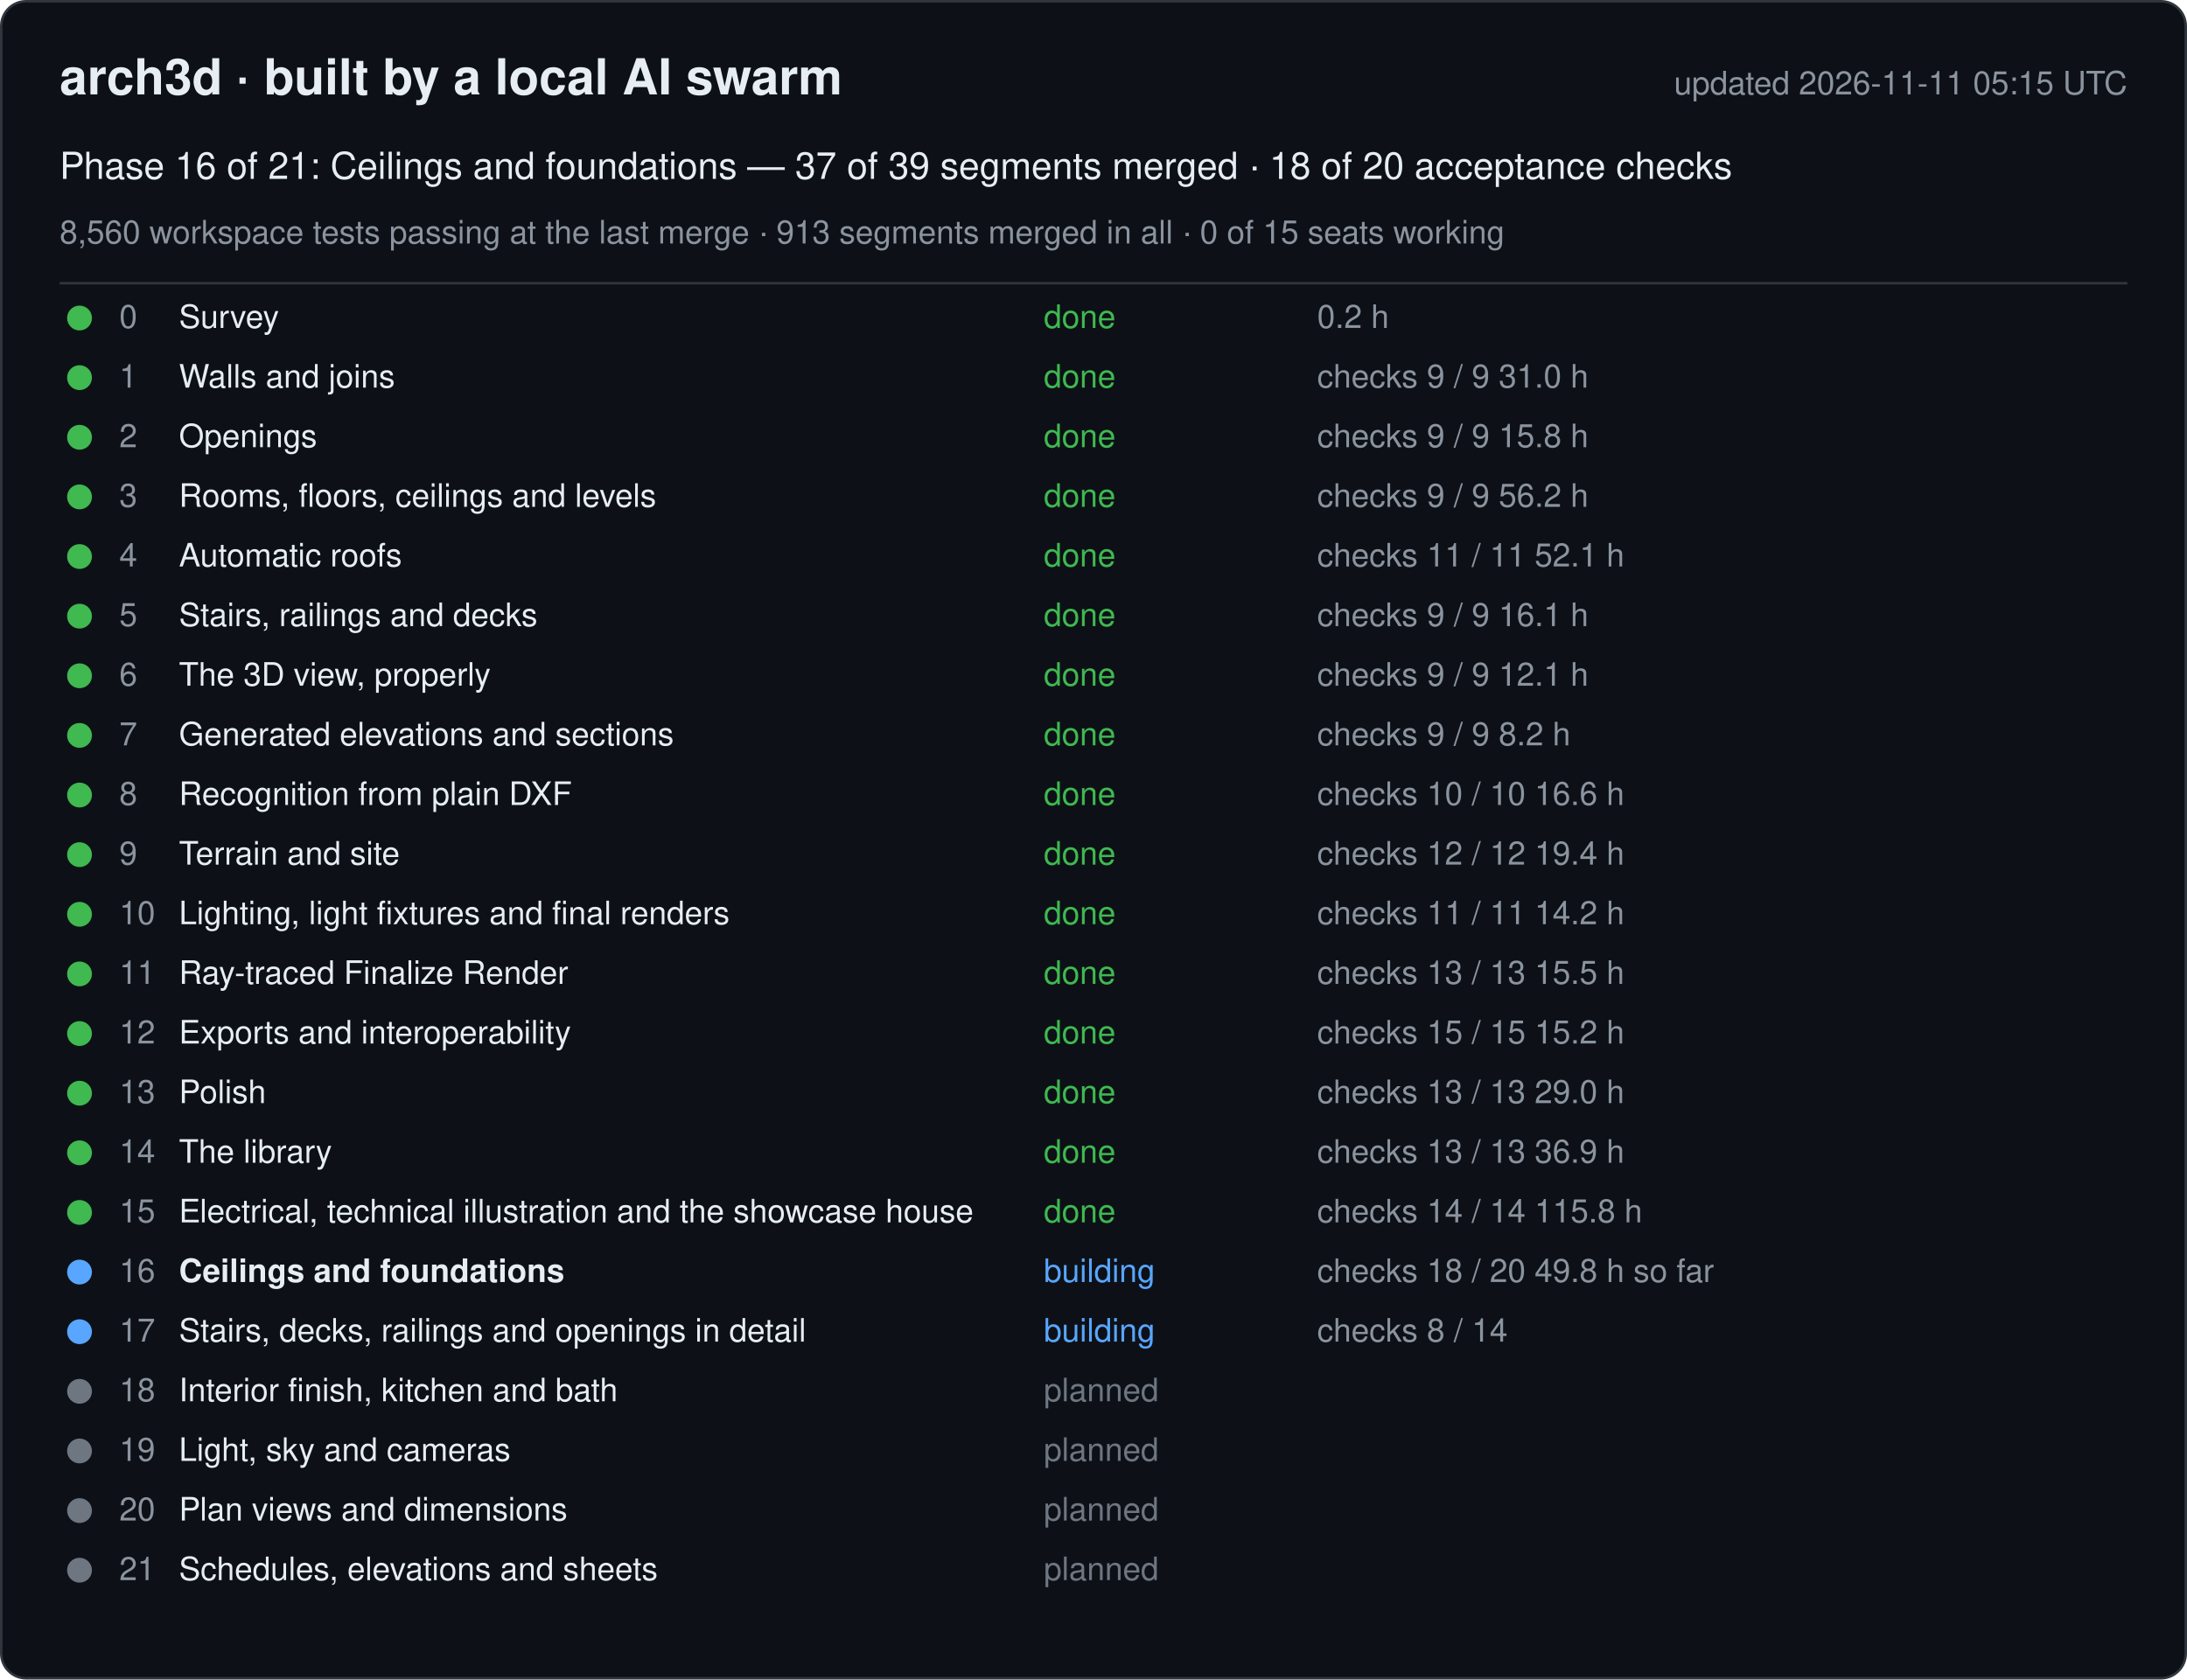
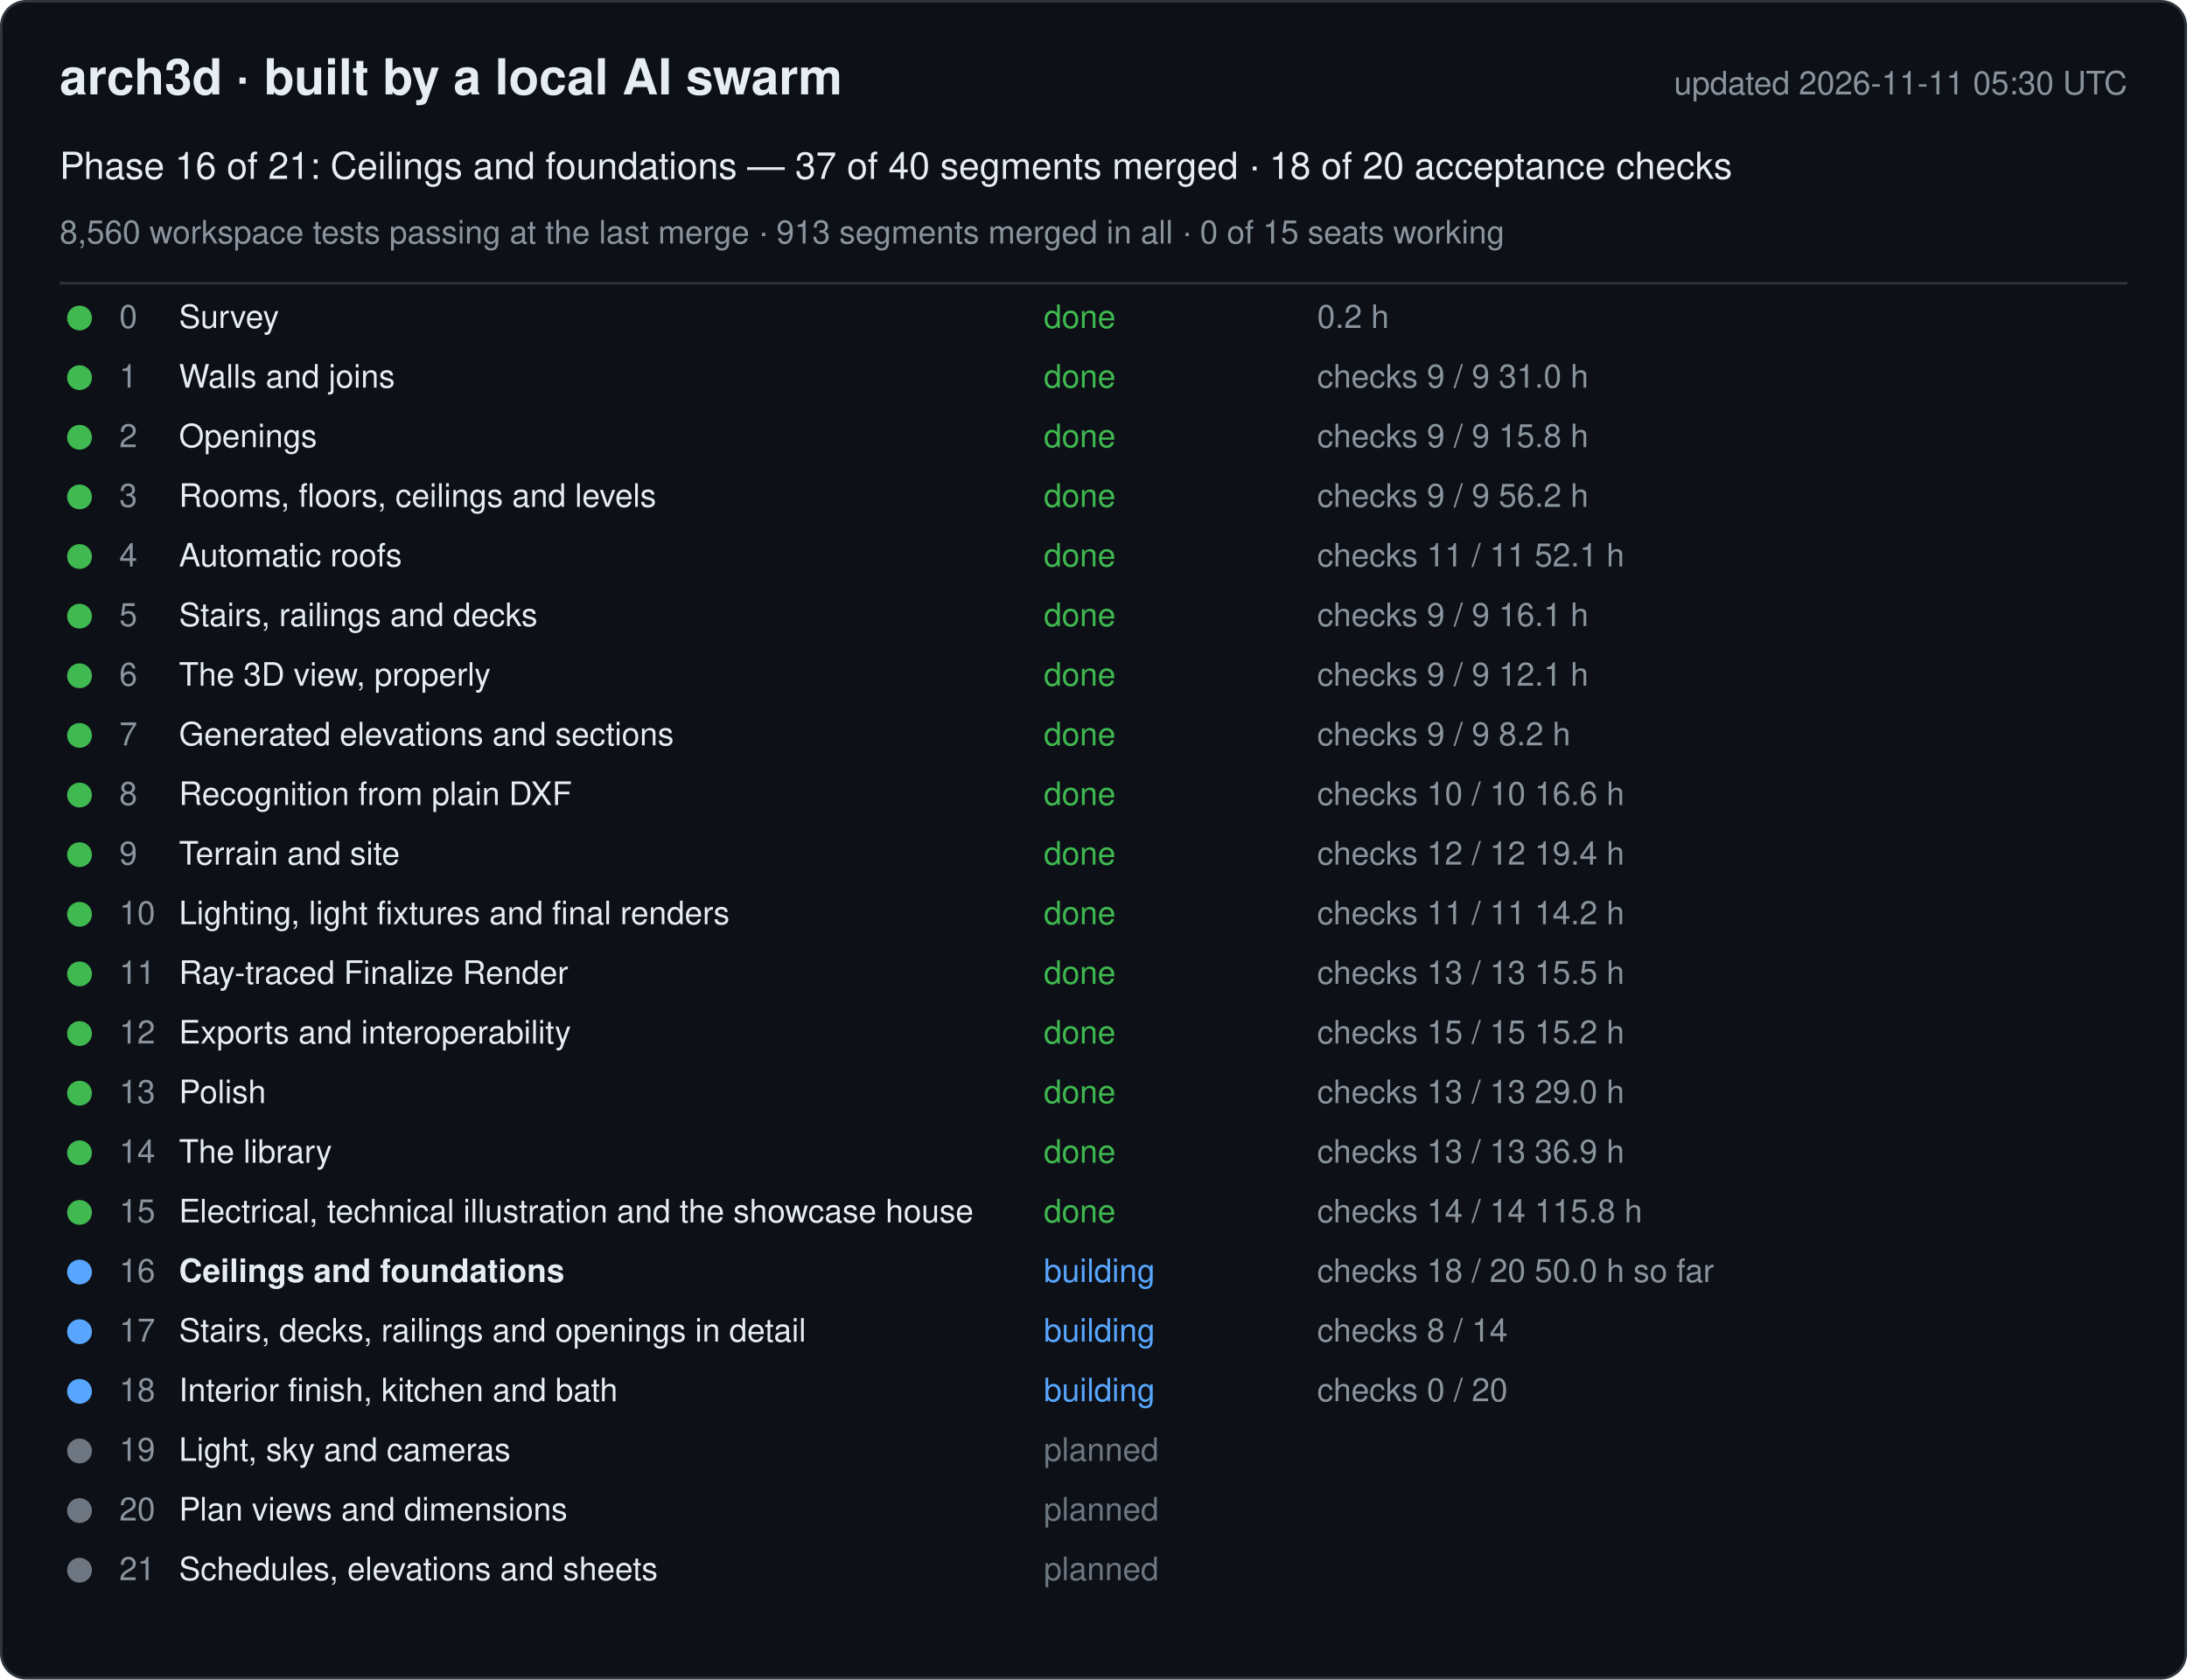
<svg xmlns="http://www.w3.org/2000/svg" width="880" height="676" viewBox="0 0 880 676" font-family="-apple-system, Segoe UI, Helvetica, Arial, sans-serif">
  <rect x="0.5" y="0.5" width="879" height="675" rx="10" fill="#0d1117" stroke="#30363d" />
  <text x="24" y="38" font-size="20" font-weight="600" fill="#e6edf3">arch3d · built by a local AI swarm</text>
-   <text x="856" y="38" font-size="13" fill="#8b949e" text-anchor="end">updated 2026-11-11 05:15 UTC</text>
-   <text x="24" y="72" font-size="15" fill="#e6edf3">Phase 16 of 21: Ceilings and foundations — 37 of 39 segments merged · 18 of 20 acceptance checks</text>
+   <text x="856" y="38" font-size="13" fill="#8b949e" text-anchor="end">updated 2026-11-11 05:30 UTC</text>
+   <text x="24" y="72" font-size="15" fill="#e6edf3">Phase 16 of 21: Ceilings and foundations — 37 of 40 segments merged · 18 of 20 acceptance checks</text>
  <text x="24" y="98" font-size="13" fill="#8b949e">8,560 workspace tests passing at the last merge · 913 segments merged in all · 0 of 15 seats working</text>
  <line x1="24" y1="114" x2="856" y2="114" stroke="#30363d" />
  <g data-phase="0">
    <circle cx="32" cy="128" r="5" fill="#3fb950" />
    <text x="48" y="132" font-size="13" fill="#8b949e">0</text>
    <text x="72" y="132" font-size="13" fill="#e6edf3">Survey</text>
    <text x="420" y="132" font-size="13" fill="#3fb950">done</text>
    <text x="530" y="132" font-size="13" fill="#8b949e">0.2 h</text>
  </g>
  <g data-phase="1">
    <circle cx="32" cy="152" r="5" fill="#3fb950" />
    <text x="48" y="156" font-size="13" fill="#8b949e">1</text>
    <text x="72" y="156" font-size="13" fill="#e6edf3">Walls and joins</text>
    <text x="420" y="156" font-size="13" fill="#3fb950">done</text>
    <text x="530" y="156" font-size="13" fill="#8b949e">checks 9 / 9   31.0 h</text>
  </g>
  <g data-phase="2">
    <circle cx="32" cy="176" r="5" fill="#3fb950" />
    <text x="48" y="180" font-size="13" fill="#8b949e">2</text>
    <text x="72" y="180" font-size="13" fill="#e6edf3">Openings</text>
    <text x="420" y="180" font-size="13" fill="#3fb950">done</text>
    <text x="530" y="180" font-size="13" fill="#8b949e">checks 9 / 9   15.8 h</text>
  </g>
  <g data-phase="3">
    <circle cx="32" cy="200" r="5" fill="#3fb950" />
    <text x="48" y="204" font-size="13" fill="#8b949e">3</text>
    <text x="72" y="204" font-size="13" fill="#e6edf3">Rooms, floors, ceilings and levels</text>
    <text x="420" y="204" font-size="13" fill="#3fb950">done</text>
    <text x="530" y="204" font-size="13" fill="#8b949e">checks 9 / 9   56.2 h</text>
  </g>
  <g data-phase="4">
    <circle cx="32" cy="224" r="5" fill="#3fb950" />
    <text x="48" y="228" font-size="13" fill="#8b949e">4</text>
    <text x="72" y="228" font-size="13" fill="#e6edf3">Automatic roofs</text>
    <text x="420" y="228" font-size="13" fill="#3fb950">done</text>
    <text x="530" y="228" font-size="13" fill="#8b949e">checks 11 / 11   52.1 h</text>
  </g>
  <g data-phase="5">
    <circle cx="32" cy="248" r="5" fill="#3fb950" />
    <text x="48" y="252" font-size="13" fill="#8b949e">5</text>
    <text x="72" y="252" font-size="13" fill="#e6edf3">Stairs, railings and decks</text>
    <text x="420" y="252" font-size="13" fill="#3fb950">done</text>
    <text x="530" y="252" font-size="13" fill="#8b949e">checks 9 / 9   16.1 h</text>
  </g>
  <g data-phase="6">
    <circle cx="32" cy="272" r="5" fill="#3fb950" />
    <text x="48" y="276" font-size="13" fill="#8b949e">6</text>
    <text x="72" y="276" font-size="13" fill="#e6edf3">The 3D view, properly</text>
    <text x="420" y="276" font-size="13" fill="#3fb950">done</text>
    <text x="530" y="276" font-size="13" fill="#8b949e">checks 9 / 9   12.1 h</text>
  </g>
  <g data-phase="7">
    <circle cx="32" cy="296" r="5" fill="#3fb950" />
    <text x="48" y="300" font-size="13" fill="#8b949e">7</text>
    <text x="72" y="300" font-size="13" fill="#e6edf3">Generated elevations and sections</text>
    <text x="420" y="300" font-size="13" fill="#3fb950">done</text>
    <text x="530" y="300" font-size="13" fill="#8b949e">checks 9 / 9   8.2 h</text>
  </g>
  <g data-phase="8">
    <circle cx="32" cy="320" r="5" fill="#3fb950" />
    <text x="48" y="324" font-size="13" fill="#8b949e">8</text>
    <text x="72" y="324" font-size="13" fill="#e6edf3">Recognition from plain DXF</text>
    <text x="420" y="324" font-size="13" fill="#3fb950">done</text>
    <text x="530" y="324" font-size="13" fill="#8b949e">checks 10 / 10   16.6 h</text>
  </g>
  <g data-phase="9">
    <circle cx="32" cy="344" r="5" fill="#3fb950" />
    <text x="48" y="348" font-size="13" fill="#8b949e">9</text>
    <text x="72" y="348" font-size="13" fill="#e6edf3">Terrain and site</text>
    <text x="420" y="348" font-size="13" fill="#3fb950">done</text>
    <text x="530" y="348" font-size="13" fill="#8b949e">checks 12 / 12   19.4 h</text>
  </g>
  <g data-phase="10">
    <circle cx="32" cy="368" r="5" fill="#3fb950" />
    <text x="48" y="372" font-size="13" fill="#8b949e">10</text>
    <text x="72" y="372" font-size="13" fill="#e6edf3">Lighting, light fixtures and final renders</text>
    <text x="420" y="372" font-size="13" fill="#3fb950">done</text>
    <text x="530" y="372" font-size="13" fill="#8b949e">checks 11 / 11   14.2 h</text>
  </g>
  <g data-phase="11">
    <circle cx="32" cy="392" r="5" fill="#3fb950" />
    <text x="48" y="396" font-size="13" fill="#8b949e">11</text>
    <text x="72" y="396" font-size="13" fill="#e6edf3">Ray-traced Finalize Render</text>
    <text x="420" y="396" font-size="13" fill="#3fb950">done</text>
    <text x="530" y="396" font-size="13" fill="#8b949e">checks 13 / 13   15.5 h</text>
  </g>
  <g data-phase="12">
    <circle cx="32" cy="416" r="5" fill="#3fb950" />
    <text x="48" y="420" font-size="13" fill="#8b949e">12</text>
    <text x="72" y="420" font-size="13" fill="#e6edf3">Exports and interoperability</text>
    <text x="420" y="420" font-size="13" fill="#3fb950">done</text>
    <text x="530" y="420" font-size="13" fill="#8b949e">checks 15 / 15   15.2 h</text>
  </g>
  <g data-phase="13">
    <circle cx="32" cy="440" r="5" fill="#3fb950" />
    <text x="48" y="444" font-size="13" fill="#8b949e">13</text>
    <text x="72" y="444" font-size="13" fill="#e6edf3">Polish</text>
    <text x="420" y="444" font-size="13" fill="#3fb950">done</text>
    <text x="530" y="444" font-size="13" fill="#8b949e">checks 13 / 13   29.0 h</text>
  </g>
  <g data-phase="14">
    <circle cx="32" cy="464" r="5" fill="#3fb950" />
    <text x="48" y="468" font-size="13" fill="#8b949e">14</text>
    <text x="72" y="468" font-size="13" fill="#e6edf3">The library</text>
    <text x="420" y="468" font-size="13" fill="#3fb950">done</text>
    <text x="530" y="468" font-size="13" fill="#8b949e">checks 13 / 13   36.9 h</text>
  </g>
  <g data-phase="15">
    <circle cx="32" cy="488" r="5" fill="#3fb950" />
    <text x="48" y="492" font-size="13" fill="#8b949e">15</text>
    <text x="72" y="492" font-size="13" fill="#e6edf3">Electrical, technical illustration and the showcase house</text>
    <text x="420" y="492" font-size="13" fill="#3fb950">done</text>
    <text x="530" y="492" font-size="13" fill="#8b949e">checks 14 / 14   115.8 h</text>
  </g>
  <g data-phase="16">
    <circle cx="32" cy="512" r="5" fill="#58a6ff" />
    <text x="48" y="516" font-size="13" fill="#8b949e">16</text>
    <text x="72" y="516" font-size="13" fill="#e6edf3" font-weight="600">Ceilings and foundations</text>
    <text x="420" y="516" font-size="13" fill="#58a6ff">building</text>
-     <text x="530" y="516" font-size="13" fill="#8b949e">checks 18 / 20   49.8 h so far</text>
+     <text x="530" y="516" font-size="13" fill="#8b949e">checks 18 / 20   50.0 h so far</text>
  </g>
  <g data-phase="17">
    <circle cx="32" cy="536" r="5" fill="#58a6ff" />
    <text x="48" y="540" font-size="13" fill="#8b949e">17</text>
    <text x="72" y="540" font-size="13" fill="#e6edf3">Stairs, decks, railings and openings in detail</text>
    <text x="420" y="540" font-size="13" fill="#58a6ff">building</text>
    <text x="530" y="540" font-size="13" fill="#8b949e">checks 8 / 14</text>
  </g>
  <g data-phase="18">
-     <circle cx="32" cy="560" r="5" fill="#6e7681" />
+     <circle cx="32" cy="560" r="5" fill="#58a6ff" />
    <text x="48" y="564" font-size="13" fill="#8b949e">18</text>
    <text x="72" y="564" font-size="13" fill="#e6edf3">Interior finish, kitchen and bath</text>
-     <text x="420" y="564" font-size="13" fill="#6e7681">planned</text>
-     <text x="530" y="564" font-size="13" fill="#8b949e" />
+     <text x="420" y="564" font-size="13" fill="#58a6ff">building</text>
+     <text x="530" y="564" font-size="13" fill="#8b949e">checks 0 / 20</text>
  </g>
  <g data-phase="19">
    <circle cx="32" cy="584" r="5" fill="#6e7681" />
    <text x="48" y="588" font-size="13" fill="#8b949e">19</text>
    <text x="72" y="588" font-size="13" fill="#e6edf3">Light, sky and cameras</text>
    <text x="420" y="588" font-size="13" fill="#6e7681">planned</text>
    <text x="530" y="588" font-size="13" fill="#8b949e" />
  </g>
  <g data-phase="20">
    <circle cx="32" cy="608" r="5" fill="#6e7681" />
    <text x="48" y="612" font-size="13" fill="#8b949e">20</text>
    <text x="72" y="612" font-size="13" fill="#e6edf3">Plan views and dimensions</text>
    <text x="420" y="612" font-size="13" fill="#6e7681">planned</text>
    <text x="530" y="612" font-size="13" fill="#8b949e" />
  </g>
  <g data-phase="21">
    <circle cx="32" cy="632" r="5" fill="#6e7681" />
    <text x="48" y="636" font-size="13" fill="#8b949e">21</text>
    <text x="72" y="636" font-size="13" fill="#e6edf3">Schedules, elevations and sheets</text>
    <text x="420" y="636" font-size="13" fill="#6e7681">planned</text>
    <text x="530" y="636" font-size="13" fill="#8b949e" />
  </g>
</svg>
